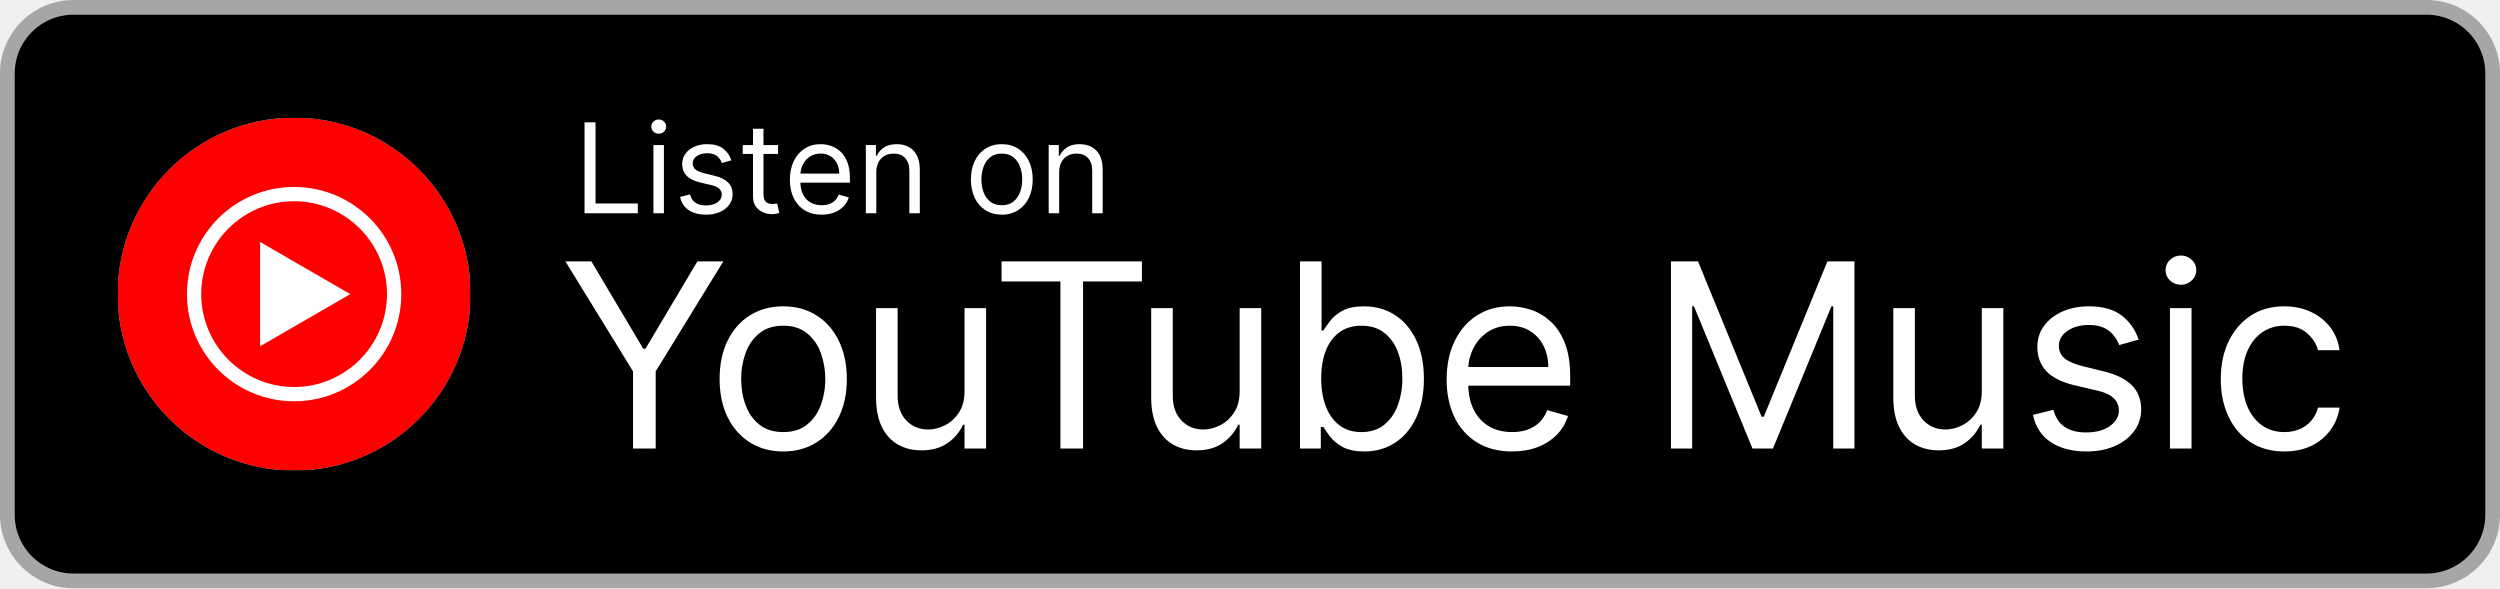
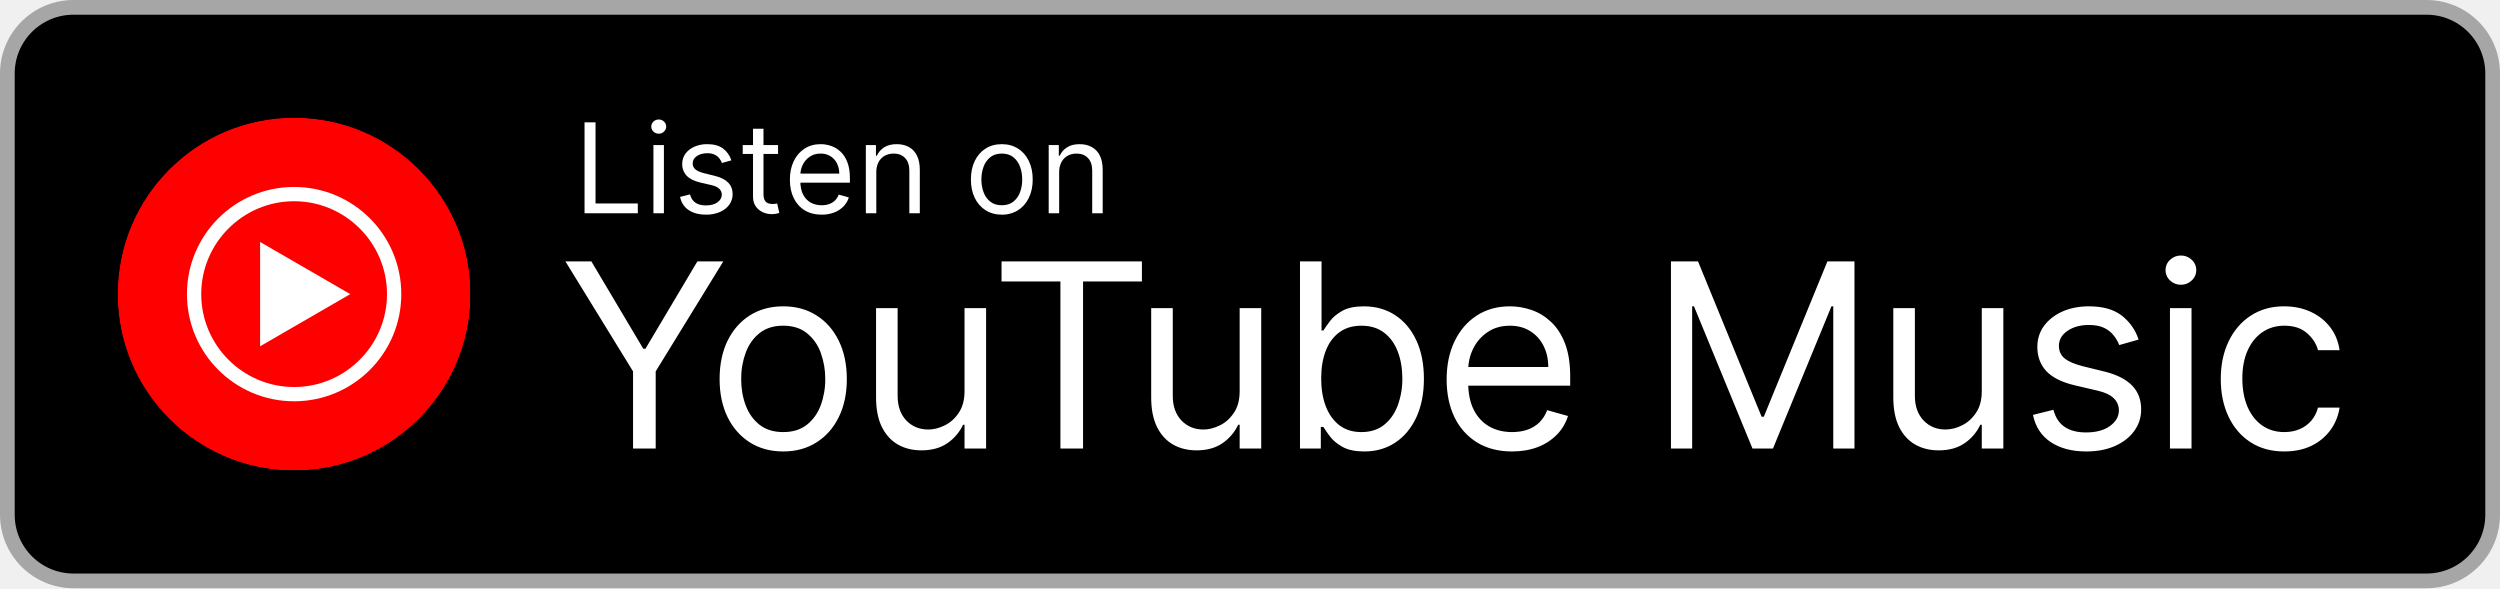
<svg xmlns="http://www.w3.org/2000/svg" width="170" height="40" fill="none" viewBox="0 0 170 40">
  <defs>
    <clipPath id="a">
      <path fill="#fff" d="M8 8h24v24H8z" />
    </clipPath>
  </defs>
  <rect width="169" height="39" x=".5" y=".5" fill="#000" rx="4.5" />
  <rect width="169" height="39" x=".5" y=".5" stroke="#A6A6A6" rx="4.5" />
  <g clip-path="url(#a)">
    <mask id="b" width="24" height="24" x="8" y="8" maskUnits="userSpaceOnUse" style="mask-type:alpha">
      <circle cx="20" cy="20" r="12" fill="#000" />
    </mask>
    <g mask="url(#b)">
-       <path fill="#fff" d="M2.545 2.545h34.909v34.909H2.545z" />
      <path fill="red" d="M20 32c6.633 0 12-5.367 12-12S26.633 8 20 8 8 13.367 8 20s5.367 12 12 12Z" />
      <path fill="#fff" d="M20 13.684c3.48 0 6.316 2.836 6.316 6.316S23.48 26.317 20 26.317 13.684 23.48 13.684 20 16.52 13.684 20 13.684Zm0-.971A7.286 7.286 0 0 0 12.713 20 7.286 7.286 0 0 0 20 27.287 7.286 7.286 0 0 0 27.287 20 7.286 7.286 0 0 0 20 12.713Z" />
      <path fill="#fff" d="M17.687 23.546 23.818 20l-6.13-3.545v7.09Z" />
    </g>
  </g>
  <path fill="#fff" d="M39.749 14.5V8.318h.748v5.518h2.874v.664h-3.622Zm4.684 0V9.864h.713V14.5h-.713Zm.362-5.41a.506.506 0 0 1-.359-.141.456.456 0 0 1-.148-.341c0-.133.05-.247.148-.341.1-.095.22-.142.36-.142.138 0 .257.047.356.142.1.094.15.208.15.341 0 .133-.05.246-.15.341a.496.496 0 0 1-.357.142Zm4.94 1.812-.64.181c-.04-.107-.1-.21-.179-.31a.865.865 0 0 0-.313-.254 1.14 1.14 0 0 0-.51-.1c-.284 0-.52.065-.71.196-.187.129-.28.293-.28.492a.51.51 0 0 0 .192.42c.13.102.33.188.604.256l.688.17c.415.1.724.254.927.461.203.206.305.47.305.794 0 .266-.077.503-.23.713-.15.209-.362.374-.633.495a2.33 2.33 0 0 1-.948.18c-.473 0-.864-.102-1.174-.307-.31-.205-.506-.505-.589-.9l.676-.169c.065.25.186.437.365.562.182.124.418.187.71.187.332 0 .595-.07.79-.211.198-.143.296-.314.296-.514a.54.54 0 0 0-.169-.404c-.112-.11-.285-.193-.519-.248l-.773-.18c-.424-.101-.736-.257-.935-.469a1.133 1.133 0 0 1-.296-.8c0-.261.073-.493.22-.694a1.5 1.5 0 0 1 .607-.474 2.13 2.13 0 0 1 .875-.172c.46 0 .82.1 1.081.302.264.201.45.467.561.797Zm3.173-1.038v.603h-2.403v-.603h2.403Zm-1.703-1.111h.712v4.419c0 .201.03.352.088.453.06.098.137.165.23.199a.92.92 0 0 0 .298.048c.079 0 .143-.004.194-.012l.12-.024.145.64a1.491 1.491 0 0 1-.531.085c-.201 0-.399-.044-.592-.13a1.177 1.177 0 0 1-.477-.396c-.125-.177-.187-.4-.187-.67V8.753Zm4.668 5.844c-.447 0-.832-.099-1.156-.296a1.99 1.99 0 0 1-.745-.833c-.174-.358-.26-.775-.26-1.25s.086-.893.26-1.256c.175-.364.418-.648.73-.85.314-.206.68-.309 1.099-.309.241 0 .48.04.715.121.236.08.45.211.643.392.193.18.347.417.462.713.115.296.172.66.172 1.092v.302h-3.574v-.616h2.85a1.52 1.52 0 0 0-.157-.7 1.183 1.183 0 0 0-.441-.486 1.234 1.234 0 0 0-.67-.178c-.284 0-.53.07-.737.212a1.39 1.39 0 0 0-.474.543c-.11.223-.166.463-.166.718v.41c0 .35.06.648.181.891.123.242.293.426.51.553.218.124.47.187.758.187.187 0 .356-.027.507-.079.153-.054.285-.135.396-.241.11-.109.196-.244.256-.405l.689.193a1.526 1.526 0 0 1-.366.616 1.78 1.78 0 0 1-.634.41 2.35 2.35 0 0 1-.848.146Zm3.716-2.886V14.5h-.712V9.864h.688v.724h.06a1.33 1.33 0 0 1 .495-.567c.222-.145.507-.218.858-.218.313 0 .588.065.823.193.236.127.42.32.55.58.13.258.196.584.196.978V14.5h-.712v-2.898c0-.364-.095-.648-.284-.85-.19-.206-.449-.309-.779-.309-.227 0-.43.05-.61.148a1.058 1.058 0 0 0-.42.432 1.43 1.43 0 0 0-.153.688Zm8.534 2.886c-.419 0-.786-.1-1.102-.3a2.018 2.018 0 0 1-.736-.835c-.175-.358-.263-.777-.263-1.256 0-.483.088-.905.263-1.265.177-.36.422-.64.736-.839.316-.2.683-.299 1.102-.299.418 0 .785.1 1.099.3.316.198.561.478.736.838.177.36.266.782.266 1.265 0 .479-.089.898-.266 1.256-.175.358-.42.636-.736.836a2.01 2.01 0 0 1-1.1.299Zm0-.64c.318 0 .58-.082.785-.245a1.44 1.44 0 0 0 .456-.643 2.47 2.47 0 0 0 .147-.863c0-.31-.049-.599-.147-.866a1.46 1.46 0 0 0-.456-.65c-.206-.164-.467-.247-.785-.247s-.58.083-.785.248a1.46 1.46 0 0 0-.456.649 2.487 2.487 0 0 0-.148.866c0 .31.05.598.148.863.099.266.25.48.456.643.205.163.467.245.785.245Zm3.9-2.246V14.5h-.712V9.864H72v.724h.06c.11-.235.274-.424.496-.567.221-.145.507-.218.857-.218.314 0 .589.065.824.193a1.3 1.3 0 0 1 .55.58c.13.258.196.584.196.978V14.5h-.713v-2.898c0-.364-.094-.648-.284-.85-.189-.206-.448-.309-.778-.309-.228 0-.43.05-.61.148a1.059 1.059 0 0 0-.42.432 1.43 1.43 0 0 0-.154.688Zm-33.576 6.062h1.765l3.53 5.94h.15l3.53-5.94h1.764l-4.599 7.482V30.5h-1.54v-5.245l-4.6-7.482Zm14.811 12.926c-.861 0-1.618-.205-2.268-.615-.646-.41-1.152-.984-1.516-1.722-.36-.737-.541-1.599-.541-2.585 0-.994.18-1.862.54-2.604.365-.741.87-1.317 1.517-1.727.65-.41 1.407-.616 2.268-.616.862 0 1.616.205 2.262.616.65.41 1.156.985 1.517 1.727.364.742.547 1.61.547 2.604 0 .986-.183 1.848-.547 2.585-.36.738-.866 1.312-1.517 1.722-.646.41-1.4.615-2.262.615Zm0-1.318c.655 0 1.193-.167 1.616-.503.423-.336.735-.777.938-1.324a5.063 5.063 0 0 0 .305-1.777 5.12 5.12 0 0 0-.305-1.784 3.006 3.006 0 0 0-.938-1.336c-.423-.34-.961-.51-1.616-.51-.654 0-1.193.17-1.616.51-.422.34-.735.785-.938 1.336a5.12 5.12 0 0 0-.304 1.784c0 .638.101 1.23.304 1.777.203.547.516.988.938 1.324.423.336.962.503 1.616.503Zm12.33-2.784v-5.643h1.467V30.5h-1.467v-1.616h-.1a3.13 3.13 0 0 1-1.043 1.237c-.473.335-1.07.503-1.79.503-.597 0-1.127-.13-1.591-.391-.464-.265-.829-.663-1.094-1.193-.265-.535-.398-1.208-.398-2.02v-6.066h1.467v5.966c0 .696.195 1.252.584 1.666.394.414.895.621 1.504.621.365 0 .735-.093 1.112-.28.382-.186.7-.472.957-.857.261-.385.392-.876.392-1.473Zm2.517-7.457v-1.367h9.545v1.367h-4.002V30.5h-1.54V19.14h-4.003Zm16.192 7.457v-5.643h1.466V30.5h-1.466v-1.616h-.1a3.13 3.13 0 0 1-1.044 1.237c-.472.335-1.068.503-1.79.503-.596 0-1.126-.13-1.59-.391-.464-.265-.829-.663-1.094-1.193-.265-.535-.398-1.208-.398-2.02v-6.066h1.467v5.966c0 .696.195 1.252.584 1.666.394.414.895.621 1.504.621.365 0 .735-.093 1.112-.28.382-.186.7-.472.957-.857.261-.385.392-.876.392-1.473Zm4.102 3.903V17.773h1.466v4.698h.125c.107-.166.256-.377.447-.634.195-.261.472-.493.833-.696.364-.207.857-.31 1.479-.31.803 0 1.512.2 2.125.602.613.402 1.092.972 1.436 1.709.343.738.516 1.608.516 2.61 0 1.011-.172 1.887-.516 2.629-.344.737-.82 1.309-1.43 1.715-.609.402-1.31.603-2.106.603-.614 0-1.105-.102-1.473-.305-.369-.207-.653-.44-.852-.702a9.38 9.38 0 0 1-.46-.659h-.174V30.5H88.4Zm1.441-4.773c0 .721.106 1.357.317 1.908.212.547.52.976.926 1.287.406.306.903.46 1.492.46.613 0 1.125-.162 1.535-.485.414-.328.725-.767.932-1.318a5.17 5.17 0 0 0 .317-1.852c0-.67-.104-1.276-.31-1.814-.204-.543-.513-.972-.927-1.287-.41-.319-.926-.478-1.547-.478-.597 0-1.098.15-1.504.453-.406.299-.713.717-.92 1.256-.207.534-.31 1.158-.31 1.87Zm12.981 4.972c-.92 0-1.713-.203-2.38-.61a4.086 4.086 0 0 1-1.535-1.714c-.356-.738-.535-1.595-.535-2.573s.179-1.84.535-2.585c.36-.75.862-1.334 1.504-1.753.646-.422 1.4-.634 2.262-.634.497 0 .988.083 1.473.249.484.166.926.435 1.323.808.398.368.715.857.951 1.466.236.61.354 1.36.354 2.25v.621h-7.358v-1.267h5.867c0-.539-.108-1.02-.323-1.442a2.431 2.431 0 0 0-.908-1c-.389-.245-.849-.367-1.379-.367-.584 0-1.09.145-1.516.435a2.86 2.86 0 0 0-.976 1.118c-.228.46-.342.953-.342 1.48v.845c0 .72.124 1.332.373 1.833.253.497.603.876 1.05 1.137.448.257.968.385 1.56.385.385 0 .733-.053 1.044-.161.315-.112.586-.278.814-.497a2.26 2.26 0 0 0 .528-.833l1.417.398c-.149.48-.4.903-.752 1.267a3.67 3.67 0 0 1-1.305.846c-.518.198-1.1.298-1.746.298Zm10.804-12.926h1.84l4.325 10.564h.149l4.325-10.564h1.84V30.5h-1.442v-9.67h-.124l-3.977 9.67h-1.392l-3.978-9.67h-.124v9.67h-1.442V17.773Zm21.136 8.824v-5.643h1.466V30.5h-1.466v-1.616h-.1a3.12 3.12 0 0 1-1.044 1.237c-.472.335-1.069.503-1.789.503-.597 0-1.127-.13-1.591-.391-.464-.265-.829-.663-1.094-1.193-.265-.535-.398-1.208-.398-2.02v-6.066h1.467v5.966c0 .696.195 1.252.584 1.666.394.414.895.621 1.504.621a2.49 2.49 0 0 0 1.112-.28c.381-.186.7-.472.957-.857.261-.385.392-.876.392-1.473Zm10.664-3.505-1.317.373a2.47 2.47 0 0 0-.367-.64 1.787 1.787 0 0 0-.646-.522c-.274-.137-.624-.205-1.051-.205-.584 0-1.071.135-1.46.404-.385.265-.578.603-.578 1.013 0 .364.133.652.398.864.265.211.679.387 1.243.528l1.416.348c.854.207 1.49.524 1.908.95.419.423.628.968.628 1.635 0 .547-.157 1.036-.472 1.467-.311.43-.746.77-1.305 1.019-.56.249-1.21.373-1.952.373-.973 0-1.779-.211-2.417-.634-.638-.423-1.042-1.04-1.212-1.852l1.392-.348c.133.514.383.9.752 1.156.373.257.86.385 1.46.385.684 0 1.227-.145 1.629-.435.406-.294.609-.646.609-1.056a1.11 1.11 0 0 0-.348-.833c-.232-.228-.589-.398-1.069-.51l-1.591-.372c-.874-.208-1.516-.529-1.927-.964-.406-.439-.609-.988-.609-1.646 0-.54.152-1.015.454-1.43.307-.414.723-.74 1.249-.976.53-.236 1.131-.354 1.802-.354.945 0 1.686.207 2.225.622a3.35 3.35 0 0 1 1.156 1.64Zm2.132 7.408v-9.546h1.466V30.5h-1.466Zm.745-11.136c-.285 0-.532-.098-.739-.292a.939.939 0 0 1-.305-.703.94.94 0 0 1 .305-.702c.207-.195.454-.292.739-.292.286 0 .531.097.734.292a.93.93 0 0 1 .31.702.93.93 0 0 1-.31.703 1.023 1.023 0 0 1-.734.292Zm7.035 11.335c-.895 0-1.665-.211-2.311-.634-.647-.423-1.144-1.005-1.492-1.746-.348-.742-.522-1.59-.522-2.542 0-.97.178-1.825.535-2.567.36-.745.861-1.327 1.503-1.746.647-.422 1.401-.634 2.262-.634.672 0 1.277.125 1.815.373.539.249.98.597 1.324 1.044.344.448.557.97.64 1.566h-1.467c-.112-.435-.36-.82-.745-1.156-.382-.34-.895-.51-1.542-.51-.571 0-1.073.15-1.504.448-.426.294-.76.71-1 1.25-.236.534-.354 1.161-.354 1.882 0 .738.116 1.38.348 1.927.236.547.567.971.994 1.274.431.302.936.453 1.516.453.382 0 .727-.066 1.038-.198.311-.133.574-.324.789-.572.216-.249.369-.547.46-.895h1.467a3.402 3.402 0 0 1-.615 1.522 3.435 3.435 0 0 1-1.287 1.07c-.53.26-1.147.39-1.852.39Z" />
</svg>
